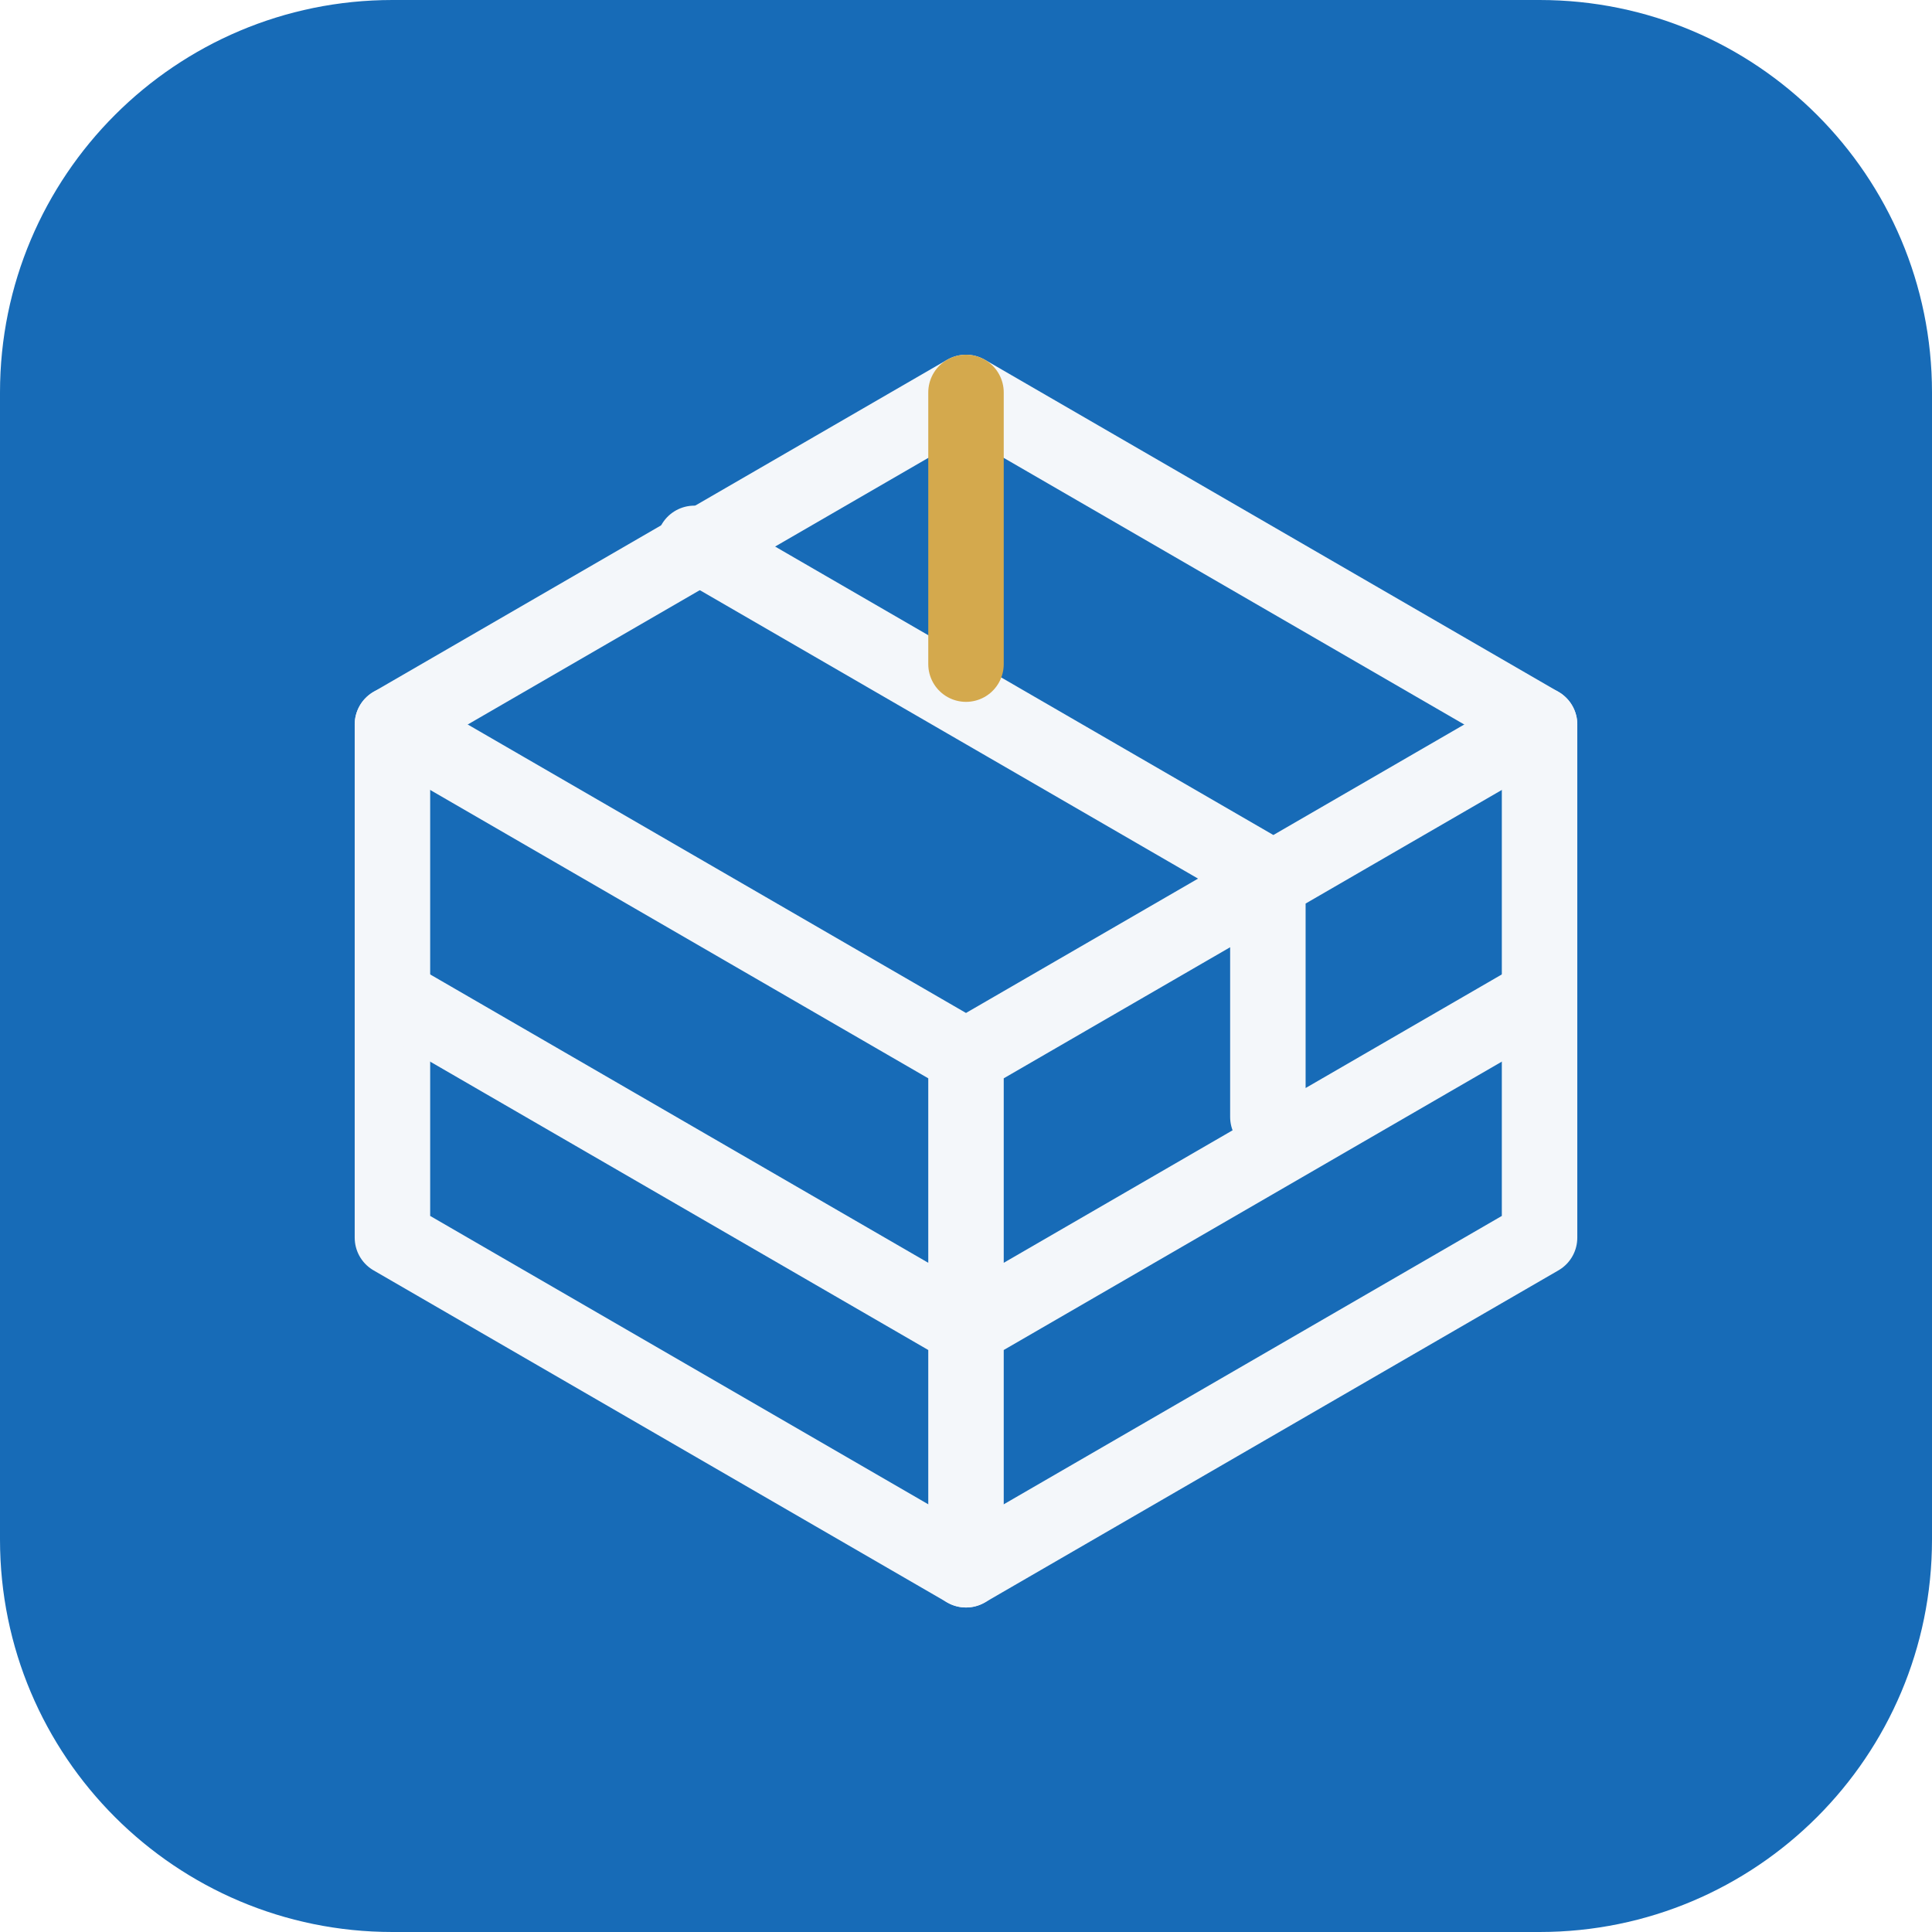
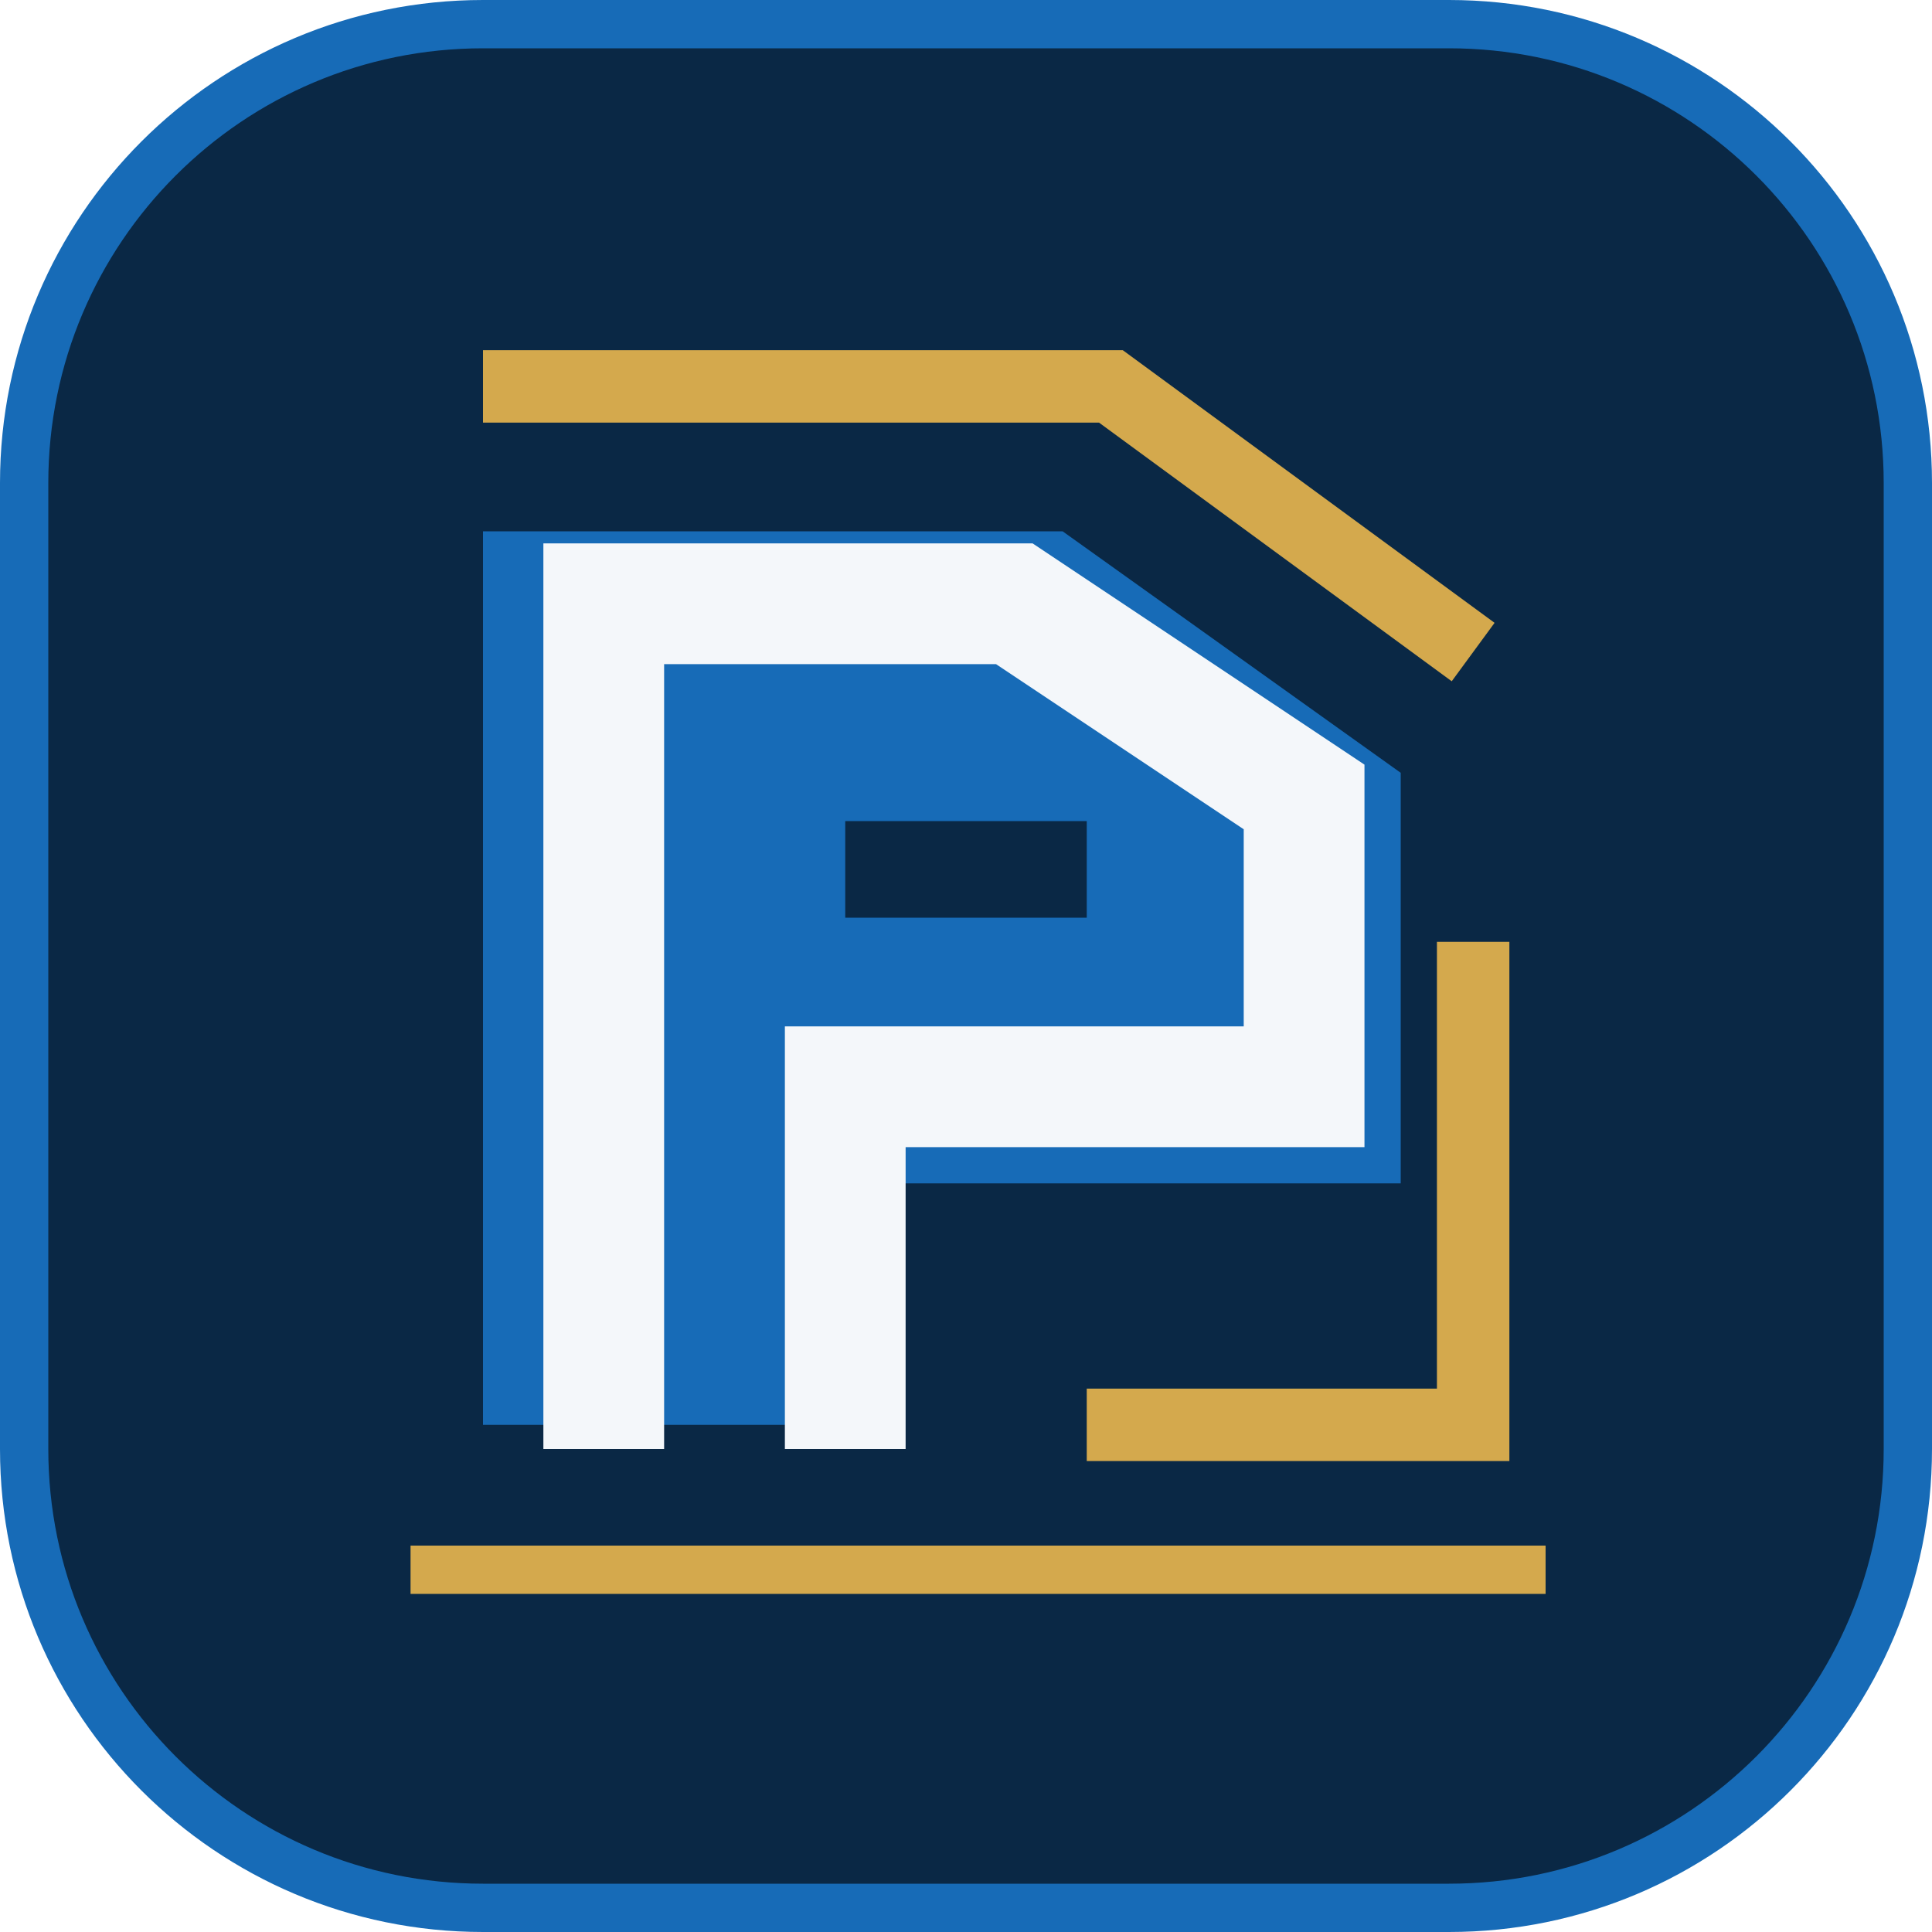
- <svg xmlns="http://www.w3.org/2000/svg" width="64" height="64" viewBox="0 0 64 64" role="img" aria-label="Pragmatic BIM Solution">
-   <rect width="64" height="64" rx="13" fill="#176BB7" />
-   <path d="M13 24 32 13 51 24v17L32 52 13 41Z" fill="none" stroke="#F4F7FA" stroke-width="2.5" stroke-linejoin="round" />
-   <path d="M13 24 32 35l19-11M32 35v17M13 33l19 11 19-11M23 18l19 11v8" fill="none" stroke="#F4F7FA" stroke-width="2.5" stroke-linecap="round" stroke-linejoin="round" />
-   <path d="M32 13v9" fill="none" stroke="#D4A94D" stroke-width="2.5" stroke-linecap="round" />
+ <svg xmlns="http://www.w3.org/2000/svg" width="80" height="80" viewBox="0 0 80 80" role="img" aria-label="PBS architectural monogram">
+   <rect x="1" y="1" width="78" height="78" rx="19" fill="#0A2845" stroke="#176BB7" stroke-width="2" />
+   <path d="M20 59V22h24l14 10v17H33v10Z" fill="#176BB7" />
+   <path d="M25 60V25h17l12 8v12H35v15" fill="none" stroke="#F4F7FA" stroke-width="5" stroke-linejoin="miter" />
+   <path d="M35 34h10v4H35Z" fill="#0A2845" />
+   <path d="M20 16h26l15 11M61 39v20H45" fill="none" stroke="#D4A94D" stroke-width="3" />
+   <path d="M17 65h47" stroke="#D4A94D" stroke-width="2" />
</svg>
